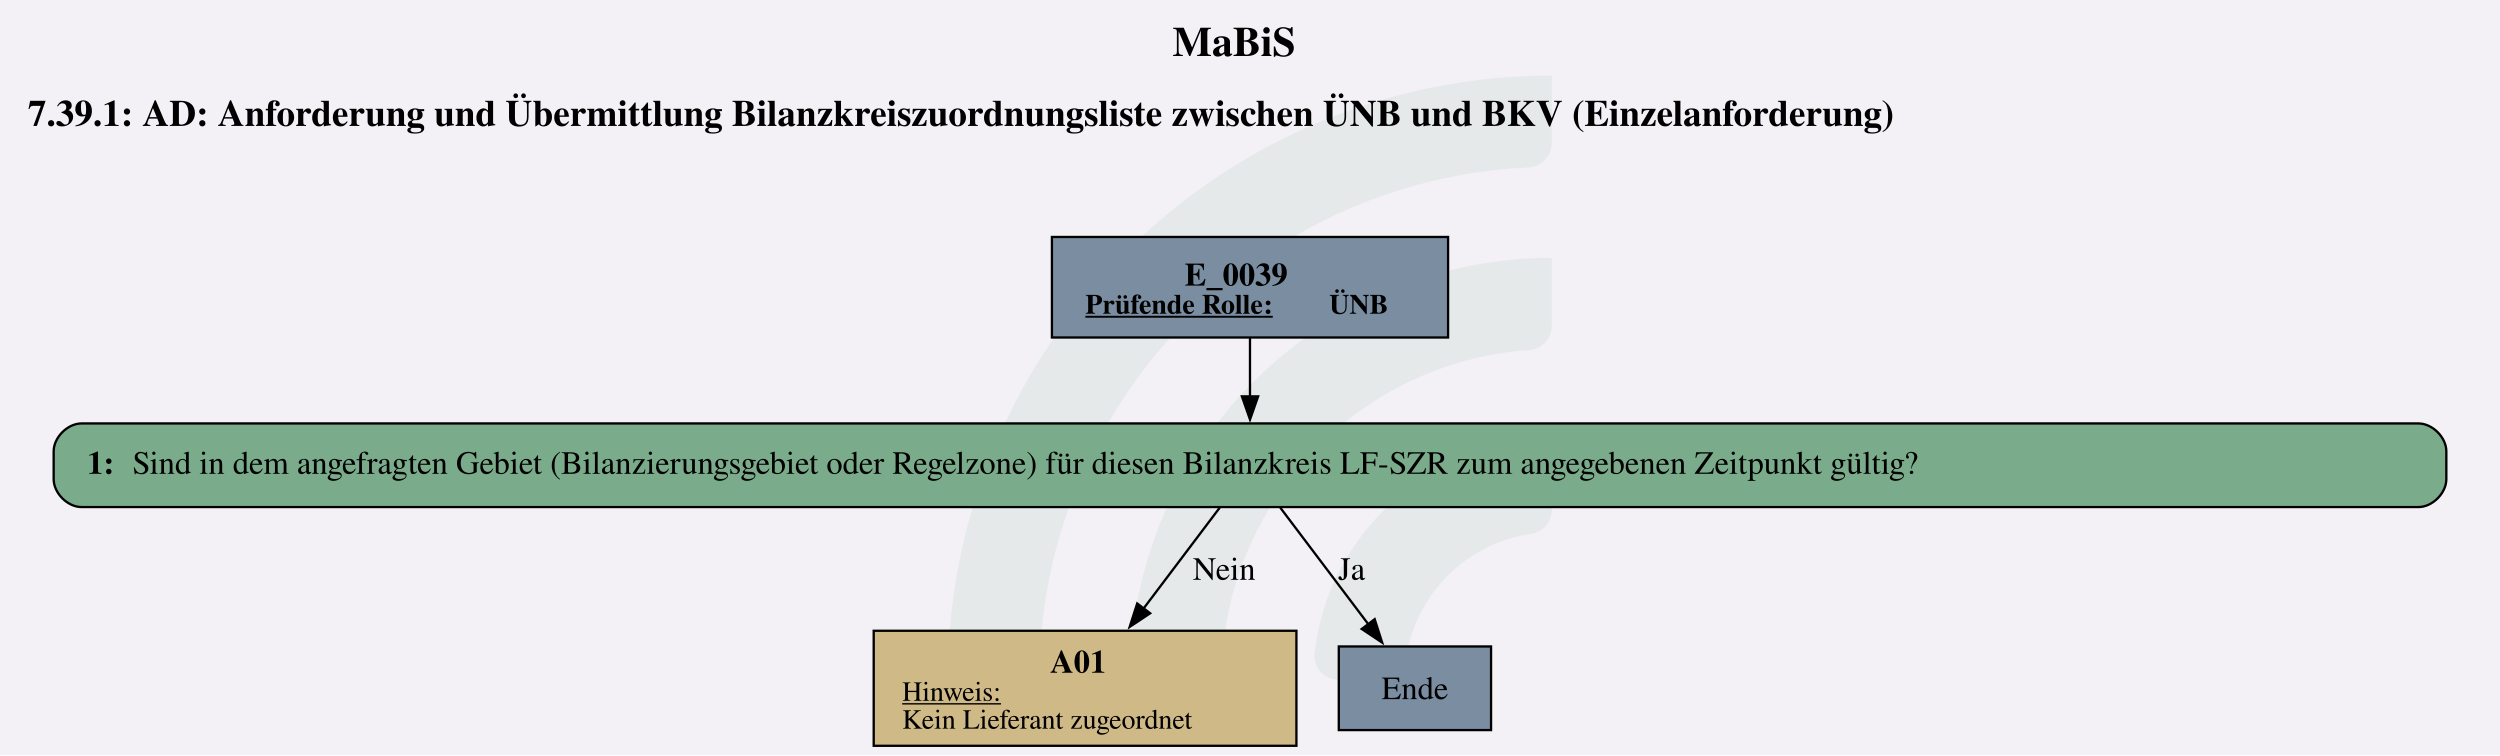
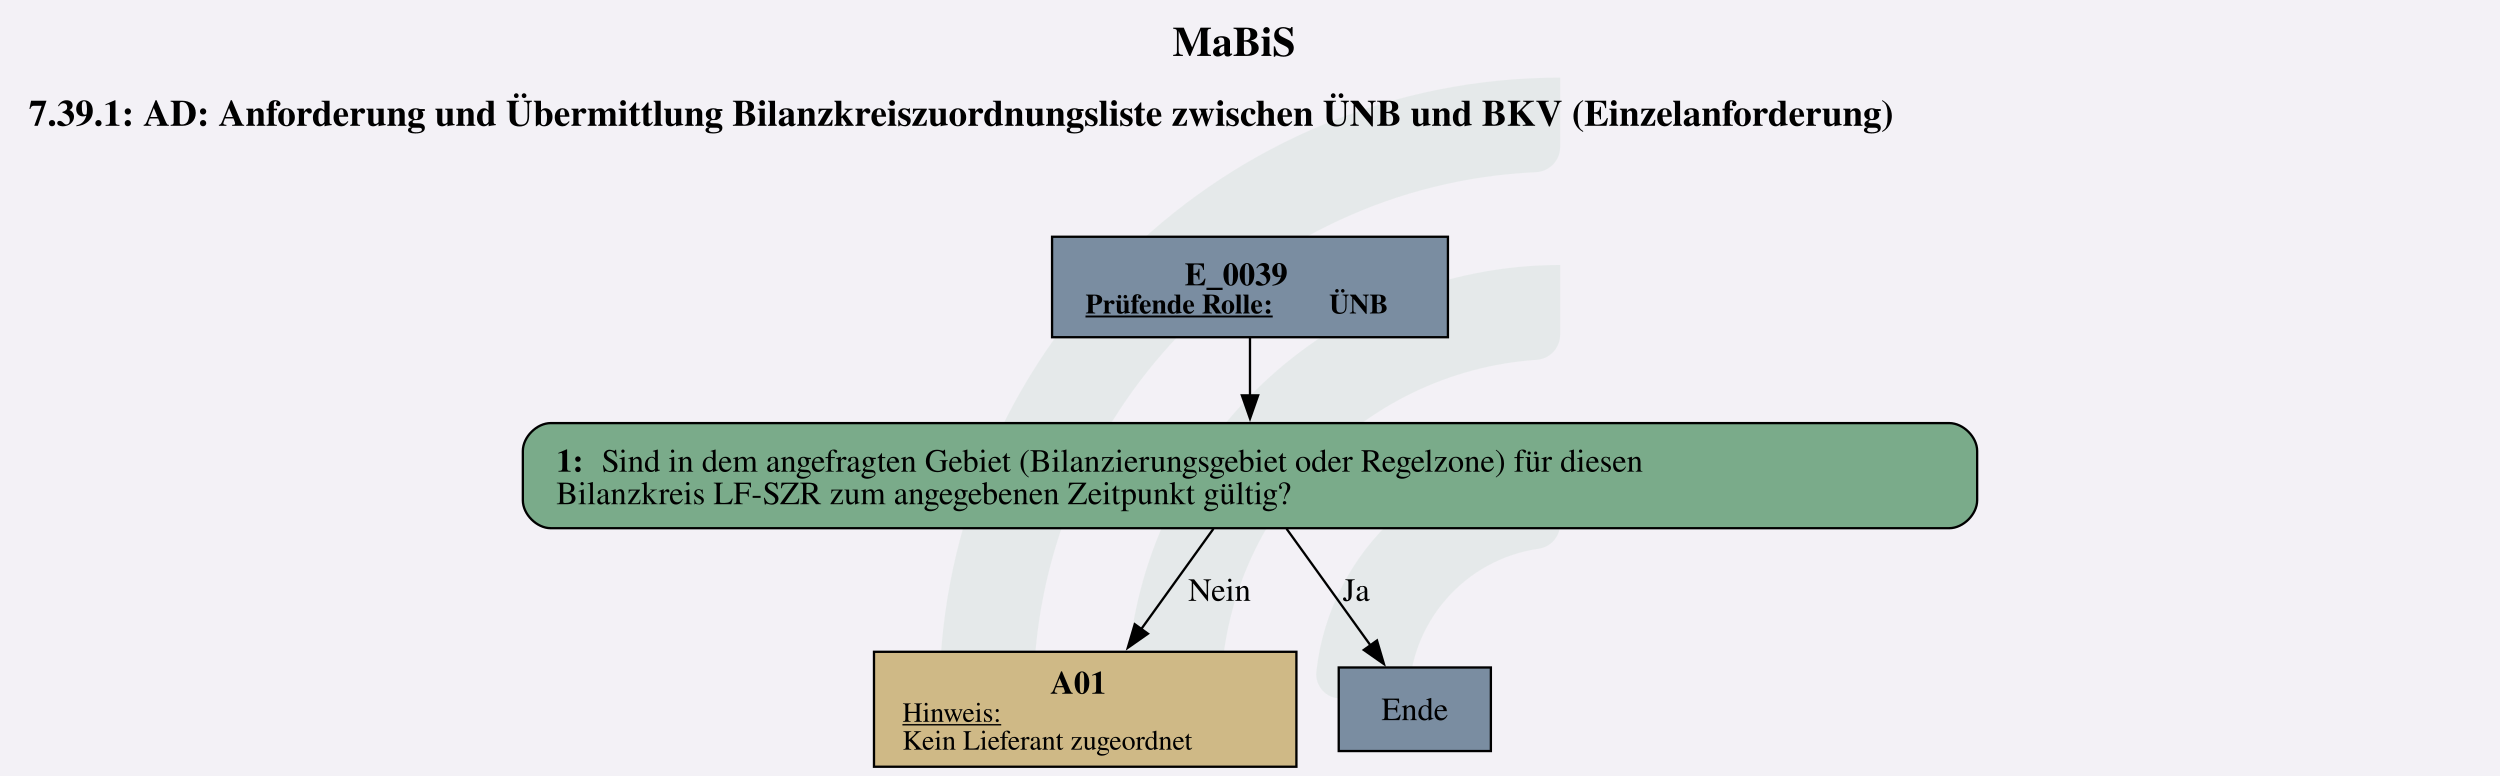
- <svg xmlns="http://www.w3.org/2000/svg" version="1.1" width="1434.667px" viewBox="0 0 1434.667 433.333" height="433.333px">
+ <svg xmlns="http://www.w3.org/2000/svg" version="1.1" width="1434.667px" viewBox="0 0 1434.667 445.333" height="445.333px">
  <g>
-     <svg version="1.1" width="1434.667px" viewBox="0 0 1434.667 433.333" height="433.333px">
-       <polygon fill="#f3f1f6" points="0,0 1434.667,0 1434.667,433.333 0,433.333" />
+     <svg version="1.1" width="1434.667px" viewBox="0 0 1434.667 445.333" height="445.333px">
+       <polygon fill="#f3f1f6" points="0,0 1434.667,0 1434.667,445.333 0,445.333" />
      <g>
-         <g transform="translate(544.1286, 43.33333) scale(1 1) translate(0, 0) scale(1.9598 1.9598) ">
+         <g transform="translate(539.3321, 44.53333) scale(1 1) translate(0, 0) scale(2.014072 2.014072) ">
          <defs id="defs2">
            <clipPath clipPathUnits="userSpaceOnUse" id="clipPath23">
              <path d="M 0,568.156 H 579.236 V 0 H 0 Z" id="path21" />
            </clipPath>
          </defs>
          <g id="layer1" transform="translate(-16.54194,-55.30527)">
            <g id="g19" clip-path="url(#clipPath23)" transform="matrix(0.3527778,0,0,-0.3527778,0.01017023,243.7368)" style="opacity:0.2">
              <g id="g25" transform="translate(122.444,32.7195)">
                <path d="m 0,0 h -56.104 c -11,0 -19.898,9.123 -19.463,20.115 10.594,267.191 231.277,481.302 501.029,481.302 v -56.02 c 0,-10.98 -8.688,-19.892 -19.658,-20.393 C 180.29,414.697 0,228.005 0,0" style="fill:#6ead83;fill-opacity:0.5;fill-rule:nonzero;stroke:none" id="path27" />
              </g>
              <g id="g29" transform="translate(273.7828,32.7195)">
                <path d="m 0,0 h -55.926 c -11.228,0 -20.091,9.482 -19.435,20.69 10.744,183.439 163.389,329.388 349.485,329.388 v -56.263 c 0,-10.709 -8.273,-19.617 -18.957,-20.35 C 112.819,263.696 0,144.774 0,0" style="fill:#6ead83;fill-opacity:0.5;fill-rule:nonzero;stroke:none" id="path31" />
              </g>
              <g id="g33" transform="translate(425.7667,32.7195)">
                <path d="m 0,0 h -55.445 c -11.653,0 -20.604,10.17 -19.334,21.753 10.866,99.032 95.031,176.341 196.919,176.341 v -57.011 c 0,-10.046 -7.283,-18.755 -17.229,-20.165 C 45.688,112.522 0,61.497 0,0" style="fill:#6ead83;fill-opacity:0.5;fill-rule:nonzero;stroke:none" id="path35" />
              </g>
            </g>
          </g>
        </g>
-         <svg width="1076pt" height="325pt" viewBox="0.00 0.00 1076.25 325.05">
-           <g id="graph0" class="graph" transform="scale(1 1) rotate(0) translate(4 321.05)">
-             <text text-anchor="start" x="500.75" y="-296.95" font-family="Times,serif" font-weight="bold" font-size="18.00">MaBiS</text>
-             <text text-anchor="start" x="8" y="-266.85" font-family="Times,serif" font-weight="bold" font-size="16.00">7.39.1: AD: Anforderung und Übermittlung Bilanzkreiszuordnungsliste zwischen ÜNB und BKV (Einzelanforderung)</text>
+         <svg width="1076pt" height="334pt" viewBox="0.00 0.00 1076.25 334.33">
+           <g id="graph0" class="graph" transform="scale(1 1) rotate(0) translate(4 330.33)">
+             <text text-anchor="start" x="500.75" y="-306.23" font-family="Times,serif" font-weight="bold" font-size="18.00">MaBiS</text>
+             <text text-anchor="start" x="8" y="-276.13" font-family="Times,serif" font-weight="bold" font-size="16.00">7.39.1: AD: Anforderung und Übermittlung Bilanzkreiszuordnungsliste zwischen ÜNB und BKV (Einzelanforderung)</text>
            <g id="node1" class="node">
-               <polygon fill="#7a8da1" stroke="black" points="619.4,-219.05 448.85,-219.05 448.85,-175.77 619.4,-175.77 619.4,-219.05" />
-               <text text-anchor="start" x="506" y="-198.11" font-family="Times,serif" font-weight="bold" font-size="14.00">E_0039</text>
-               <text text-anchor="start" x="463.25" y="-186.01" font-family="Times,serif" font-weight="bold" text-decoration="underline" font-size="12.00">Prüfende Rolle:</text>
-               <text text-anchor="start" x="568.25" y="-186.01" font-family="Times,serif" font-weight="bold" font-size="12.00"> ÜNB</text>
+               <polygon fill="#7a8da1" stroke="black" points="619.4,-228.33 448.85,-228.33 448.85,-185.05 619.4,-185.05 619.4,-228.33" />
+               <text text-anchor="start" x="506" y="-207.39" font-family="Times,serif" font-weight="bold" font-size="14.00">E_0039</text>
+               <text text-anchor="start" x="463.25" y="-195.29" font-family="Times,serif" font-weight="bold" text-decoration="underline" font-size="12.00">Prüfende Rolle:</text>
+               <text text-anchor="start" x="568.25" y="-195.29" font-family="Times,serif" font-weight="bold" font-size="12.00"> ÜNB</text>
            </g>
            <g id="node2" class="node">
-               <path fill="#7aab8a" stroke="black" d="M1037.15,-138.77C1037.15,-138.77 31.1,-138.77 31.1,-138.77 25.1,-138.77 19.1,-132.77 19.1,-126.77 19.1,-126.77 19.1,-114.77 19.1,-114.77 19.1,-108.77 25.1,-102.77 31.1,-102.77 31.1,-102.77 1037.15,-102.77 1037.15,-102.77 1043.15,-102.77 1049.15,-108.77 1049.15,-114.77 1049.15,-114.77 1049.15,-126.77 1049.15,-126.77 1049.15,-132.77 1043.15,-138.77 1037.15,-138.77" />
-               <text text-anchor="start" x="33.5" y="-117.09" font-family="Times,serif" font-weight="bold" font-size="14.00">1: </text>
-               <text text-anchor="start" x="53" y="-117.09" font-family="Times,serif" font-size="14.00">Sind in dem angefragten Gebiet (Bilanzierungsgebiet oder Regelzone) für diesen Bilanzkreis LF-SZR zum angegebenen Zeitpunkt gültig?</text>
+               <path fill="#7aab8a" stroke="black" d="M835.4,-148.05C835.4,-148.05 232.85,-148.05 232.85,-148.05 226.85,-148.05 220.85,-142.05 220.85,-136.05 220.85,-136.05 220.85,-114.77 220.85,-114.77 220.85,-108.77 226.85,-102.77 232.85,-102.77 232.85,-102.77 835.4,-102.77 835.4,-102.77 841.4,-102.77 847.4,-108.77 847.4,-114.77 847.4,-114.77 847.4,-136.05 847.4,-136.05 847.4,-142.05 841.4,-148.05 835.4,-148.05" />
+               <text text-anchor="start" x="235.25" y="-127.11" font-family="Times,serif" font-weight="bold" font-size="14.00">1: </text>
+               <text text-anchor="start" x="254.75" y="-127.11" font-family="Times,serif" font-size="14.00">Sind in dem angefragten Gebiet (Bilanzierungsgebiet oder Regelzone) für diesen</text>
+               <text text-anchor="start" x="235.25" y="-113.11" font-family="Times,serif" font-size="14.00">Bilanzkreis LF-SZR zum angegebenen Zeitpunkt gültig?</text>
            </g>
            <g id="edge1" class="edge">
-               <path fill="none" stroke="black" d="M534.12,-175.62C534.12,-167.76 534.12,-158.68 534.12,-150.24" />
-               <polygon fill="black" stroke="black" points="537.63,-150.44 534.13,-140.44 530.63,-150.44 537.63,-150.44" />
+               <path fill="none" stroke="black" d="M534.12,-184.86C534.12,-177.16 534.12,-168.24 534.12,-159.71" />
+               <polygon fill="black" stroke="black" points="537.63,-160 534.13,-150 530.63,-160 537.63,-160" />
            </g>
            <g id="node3" class="node">
-               <polygon fill="#cfb986" stroke="black" points="554.11,-49.52 372.13,-49.52 372.13,0 554.11,0 554.11,-49.52" />
+               <polygon fill="#cfb986" stroke="black" points="554.12,-49.52 372.13,-49.52 372.13,0 554.12,0 554.12,-49.52" />
              <text text-anchor="start" x="448.12" y="-31.46" font-family="Times,serif" font-weight="bold" font-size="14.00">A01</text>
-               <text text-anchor="start" x="384.37" y="-19.36" font-family="Times,serif" text-decoration="underline" font-size="12.00">Hinweis:</text>
-               <text text-anchor="start" x="384.37" y="-7.36" font-family="Times,serif" font-size="12.00">Kein Lieferant zugeordnet</text>
+               <text text-anchor="start" x="384.38" y="-19.36" font-family="Times,serif" text-decoration="underline" font-size="12.00">Hinweis:</text>
+               <text text-anchor="start" x="384.38" y="-7.36" font-family="Times,serif" font-size="12.00">Kein Lieferant zugeordnet</text>
            </g>
            <g id="edge2" class="edge">
-               <path fill="none" stroke="black" d="M521.1,-102.53C511.89,-90.32 499.24,-73.57 488.1,-58.83" />
-               <polygon fill="black" stroke="black" points="491.14,-57.05 482.32,-51.18 485.56,-61.27 491.14,-57.05" />
-               <text text-anchor="middle" x="523" y="-71.47" font-family="Times,serif" font-size="14.00">Nein</text>
+               <path fill="none" stroke="black" d="M518.37,-102.52C509.19,-89.76 497.42,-73.41 487.11,-59.08" />
+               <polygon fill="black" stroke="black" points="490.15,-57.32 481.47,-51.24 484.47,-61.4 490.15,-57.32" />
+               <text text-anchor="middle" x="521" y="-71.47" font-family="Times,serif" font-size="14.00">Nein</text>
            </g>
            <g id="node4" class="node">
              <polygon fill="#7a8da1" stroke="black" points="637.9,-42.76 572.35,-42.76 572.35,-6.76 637.9,-6.76 637.9,-42.76" />
              <text text-anchor="middle" x="605.12" y="-20.08" font-family="Times,serif" font-size="14.00">Ende</text>
            </g>
            <g id="edge3" class="edge">
-               <path fill="none" stroke="black" d="M547.15,-102.53C557.79,-88.44 573.01,-68.28 585.19,-52.16" />
-               <polygon fill="black" stroke="black" points="587.8,-54.51 591.03,-44.42 582.21,-50.29 587.8,-54.51" />
-               <text text-anchor="middle" x="577.87" y="-71.47" font-family="Times,serif" font-size="14.00">Ja</text>
+               <path fill="none" stroke="black" d="M549.88,-102.52C560.57,-87.66 574.77,-67.94 586.09,-52.21" />
+               <polygon fill="black" stroke="black" points="588.83,-54.4 591.83,-44.24 583.15,-50.31 588.83,-54.4" />
+               <text text-anchor="middle" x="579.88" y="-71.47" font-family="Times,serif" font-size="14.00">Ja</text>
            </g>
          </g>
        </svg>
      </g>
    </svg>
  </g>
</svg>
